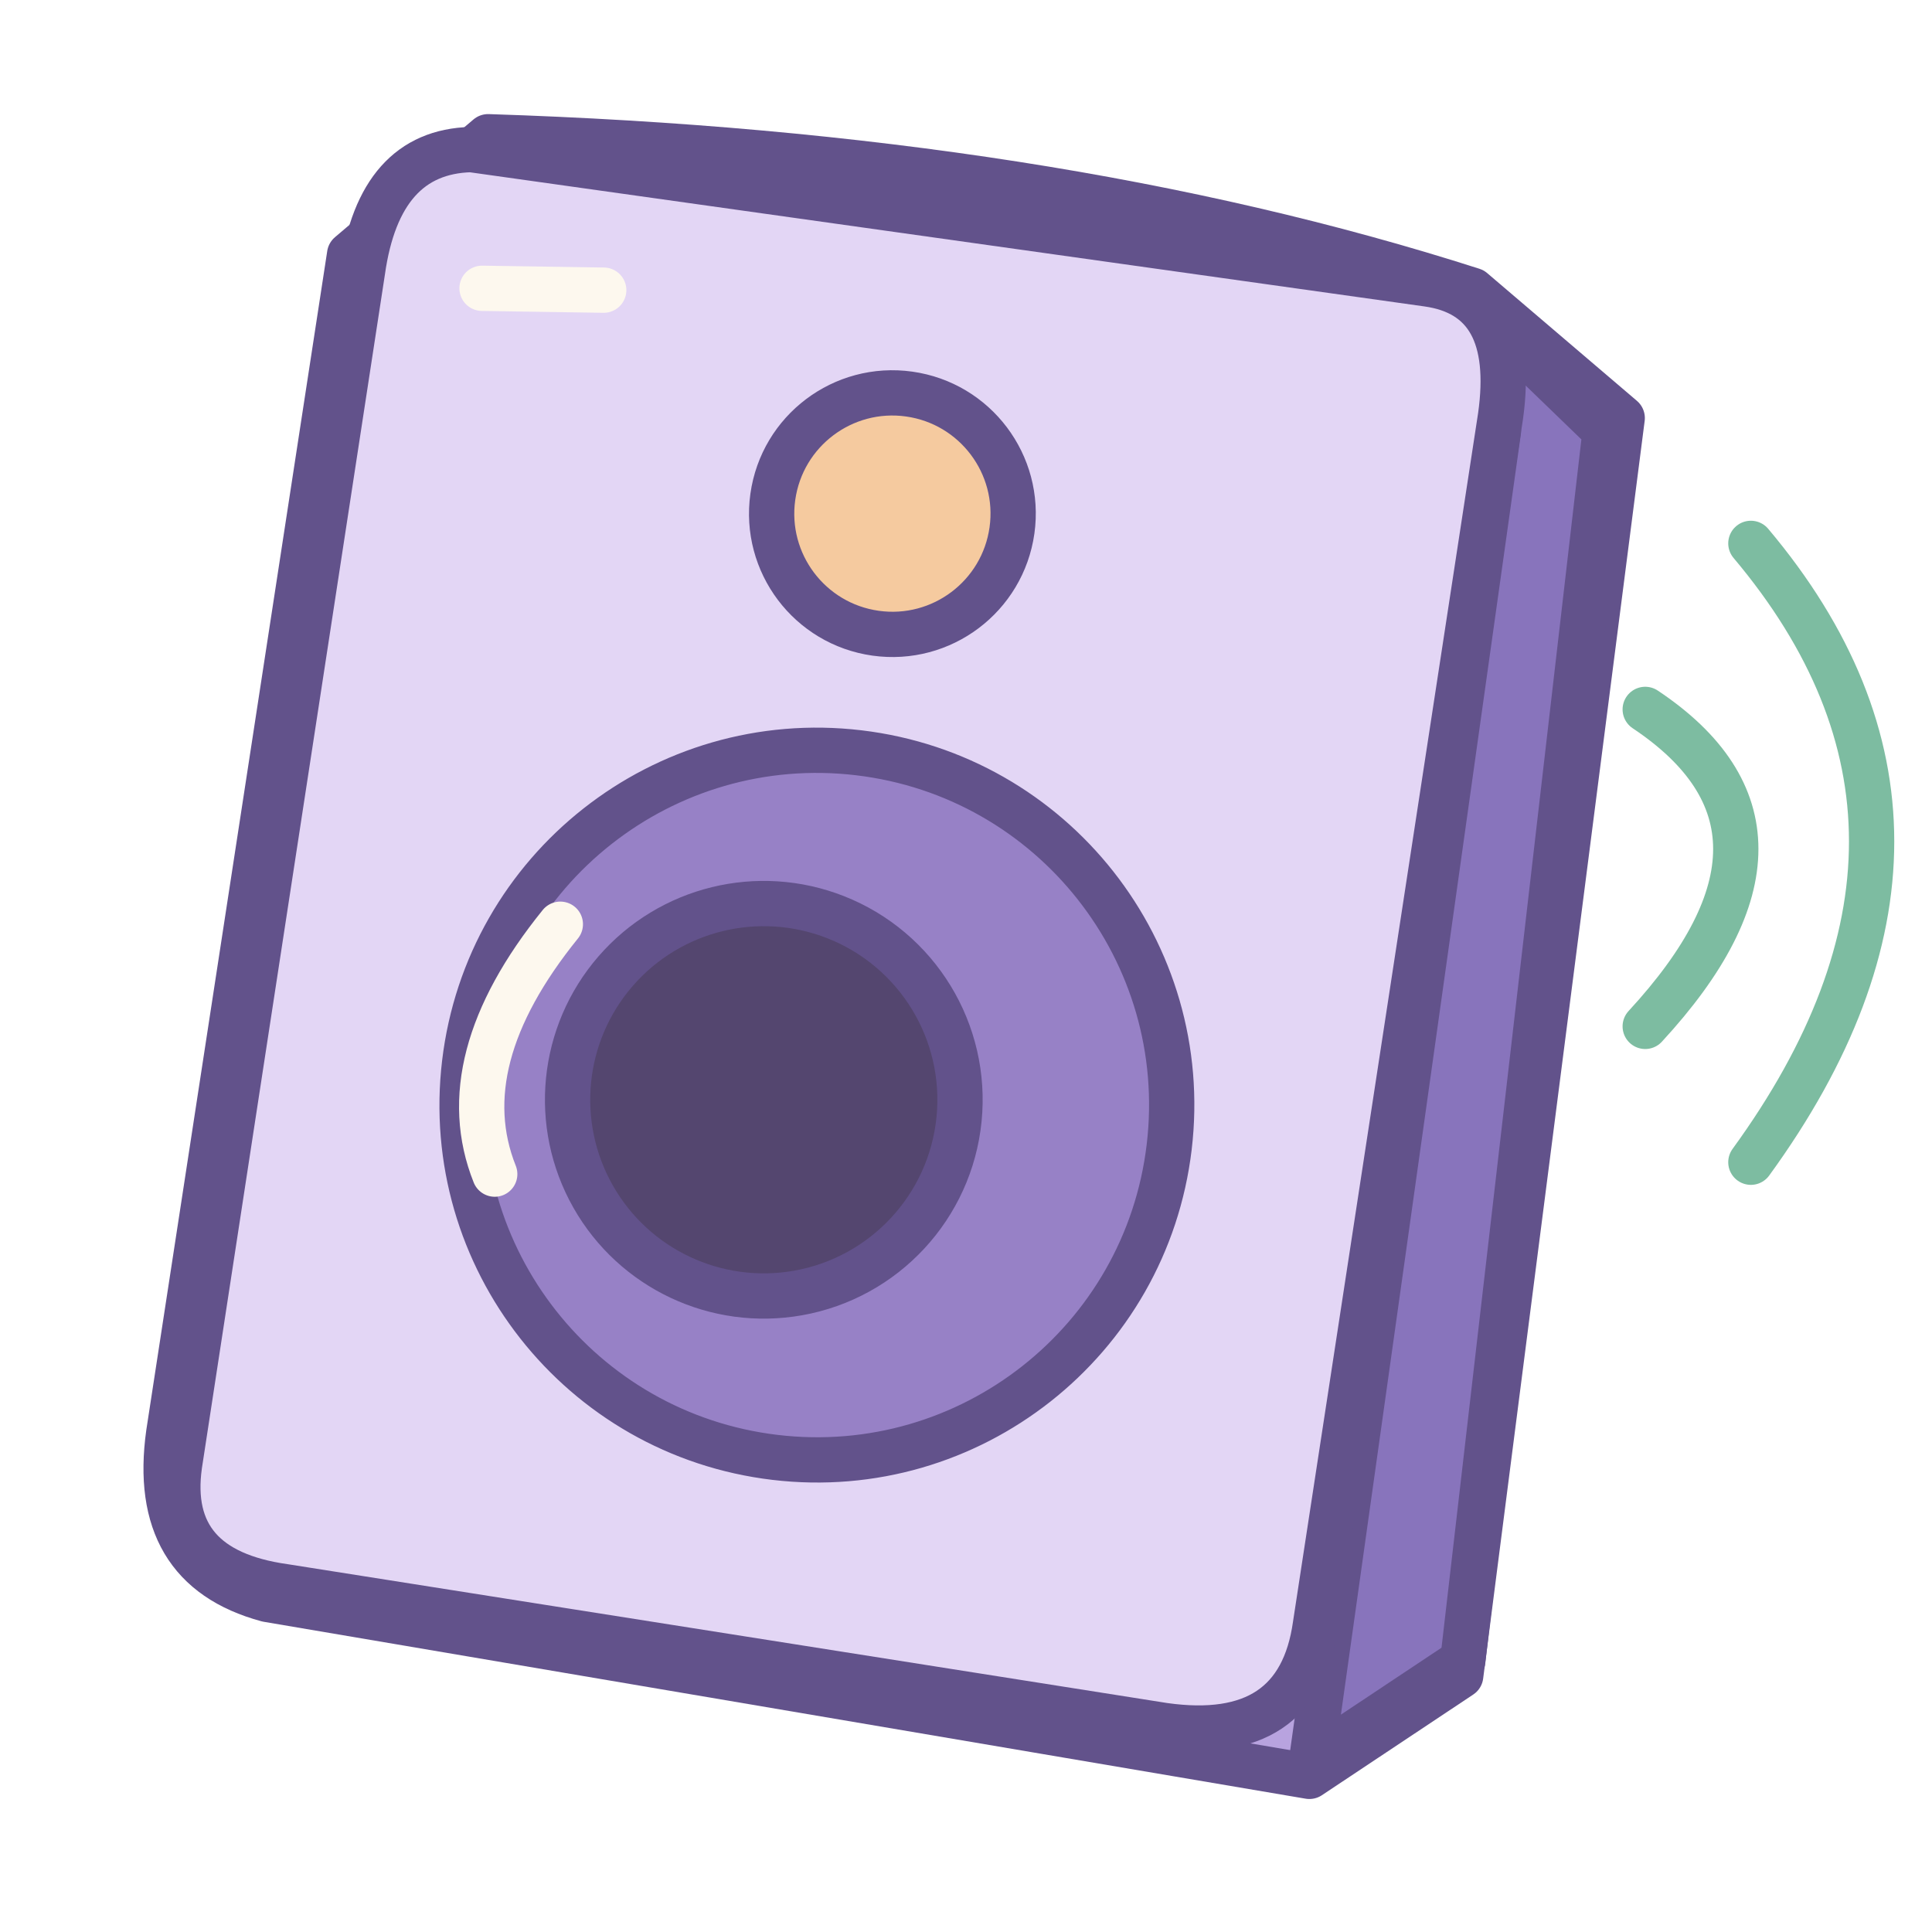
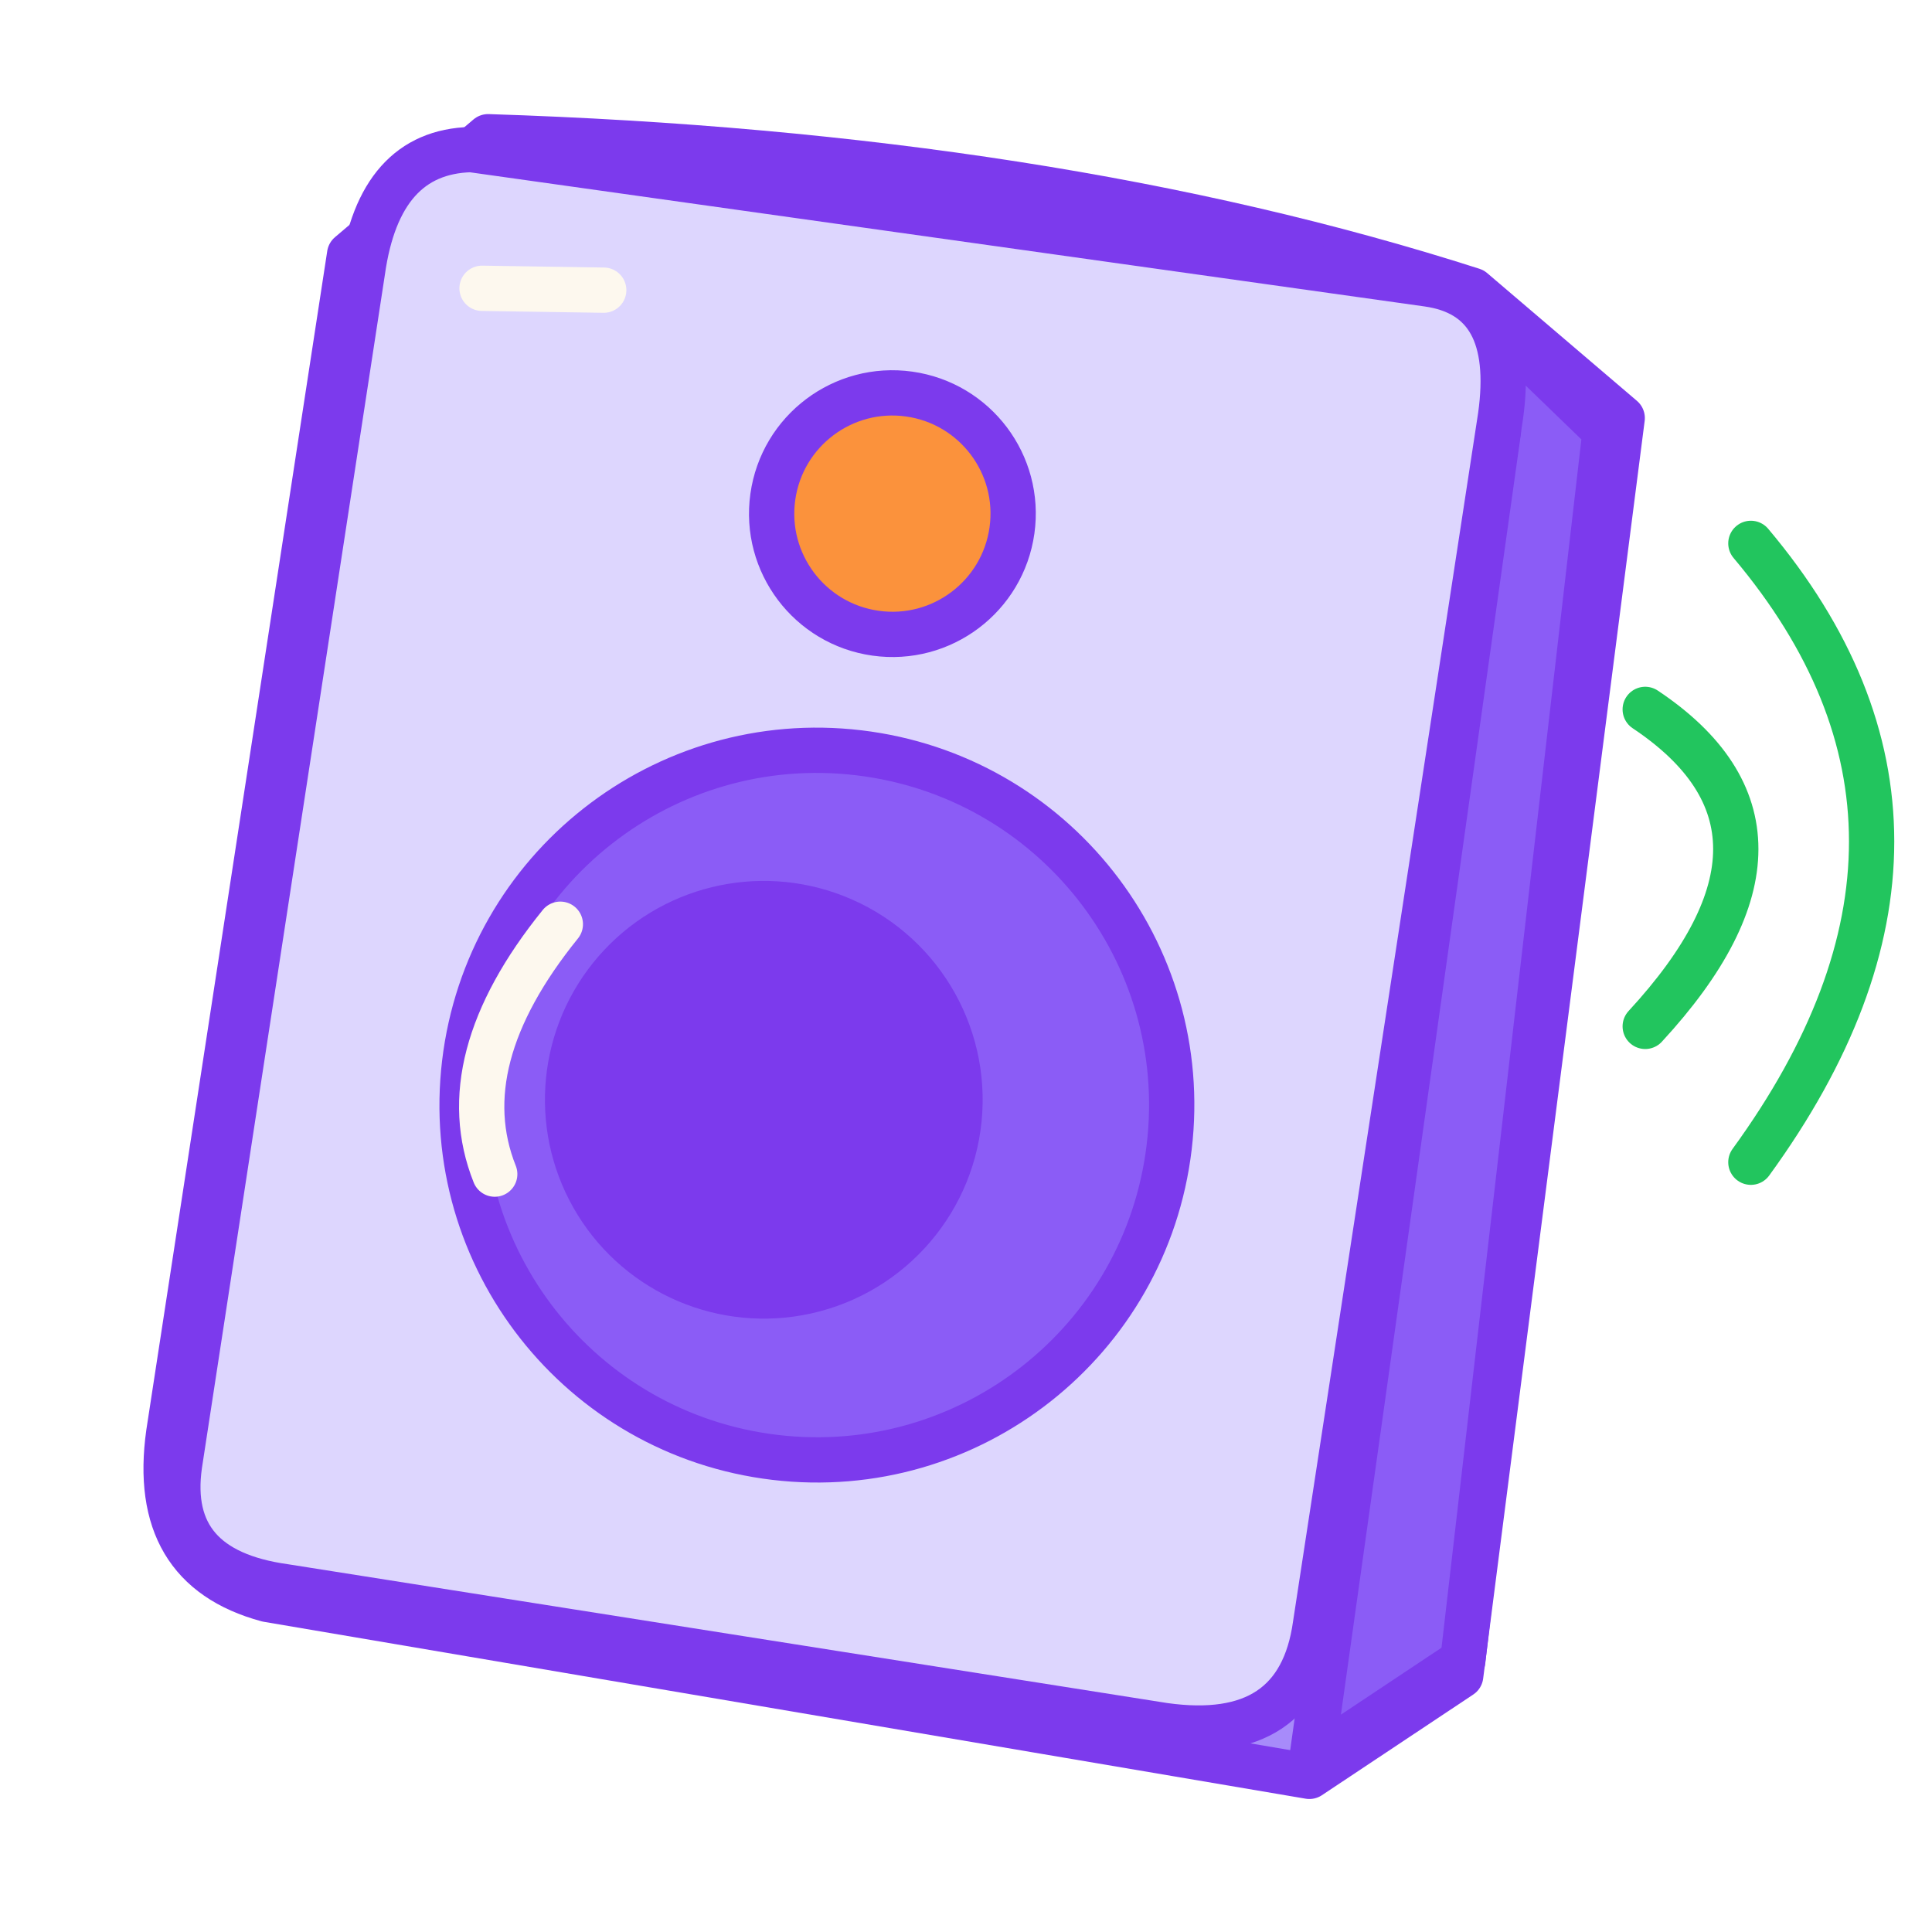
<svg xmlns="http://www.w3.org/2000/svg" viewBox="0 0 128 128" fill="none" stroke-linecap="round" stroke-linejoin="round">
-   <g transform="rotate(8 64 64)" stroke="#62528b" stroke-width="3">
-     <path d="M25 14Q62 10 91 15L102 22 103 106 94 114 24 112Q16 111 16 102L17 23Z" fill="#b8a3df" />
-     <path d="M90 15 101 23 103 105 94 113 94 24Z" fill="#8874bc" />
-     <path d="M24 15 88 15Q94 15 94 23L93 104Q93 112 84 112L25 111Q17 111 17 104L18 24Q18 16 24 15Z" fill="#e3d6f5" />
-     <path d="M55 51a23 23 0 1 0 1 47 23 23 0 0 0-1-47Z" fill="#9781c6" />
-     <path d="M55 62a13 13 0 1 0 1 25 13 13 0 0 0-1-25Z" fill="#54466f" />
-     <path d="M55 27a8 8 0 1 0 0 16 8 8 0 0 0 0-16Z" fill="#f5ca9f" />
+   <g transform="rotate(8 64 64)" stroke="#7c3aed" stroke-width="3">
+     <path d="M25 14Q62 10 91 15L102 22 103 106 94 114 24 112Q16 111 16 102L17 23Z" fill="#a78bfa" />
+     <path d="M90 15 101 23 103 105 94 113 94 24Z" fill="#8b5cf6" />
+     <path d="M24 15 88 15Q94 15 94 23L93 104Q93 112 84 112L25 111Q17 111 17 104L18 24Q18 16 24 15Z" fill="#ddd6fe" />
+     <path d="M55 51a23 23 0 1 0 1 47 23 23 0 0 0-1-47Z" fill="#8b5cf6" />
+     <path d="M55 62a13 13 0 1 0 1 25 13 13 0 0 0-1-25Z" fill="#7c3aed" />
+     <path d="M55 27a8 8 0 1 0 0 16 8 8 0 0 0 0-16Z" fill="#fb923c" />
    <path d="M37 65q-6 10-2 17M26 24l8-1" stroke="#fdf8ee" />
  </g>
-   <path d="M109 47q12 8 0 21M116 36q16 19 0 41" stroke="#7dbca1" stroke-width="3" />
+   <path d="M109 47q12 8 0 21M116 36q16 19 0 41" stroke="#22c55e" stroke-width="3" />
</svg>
